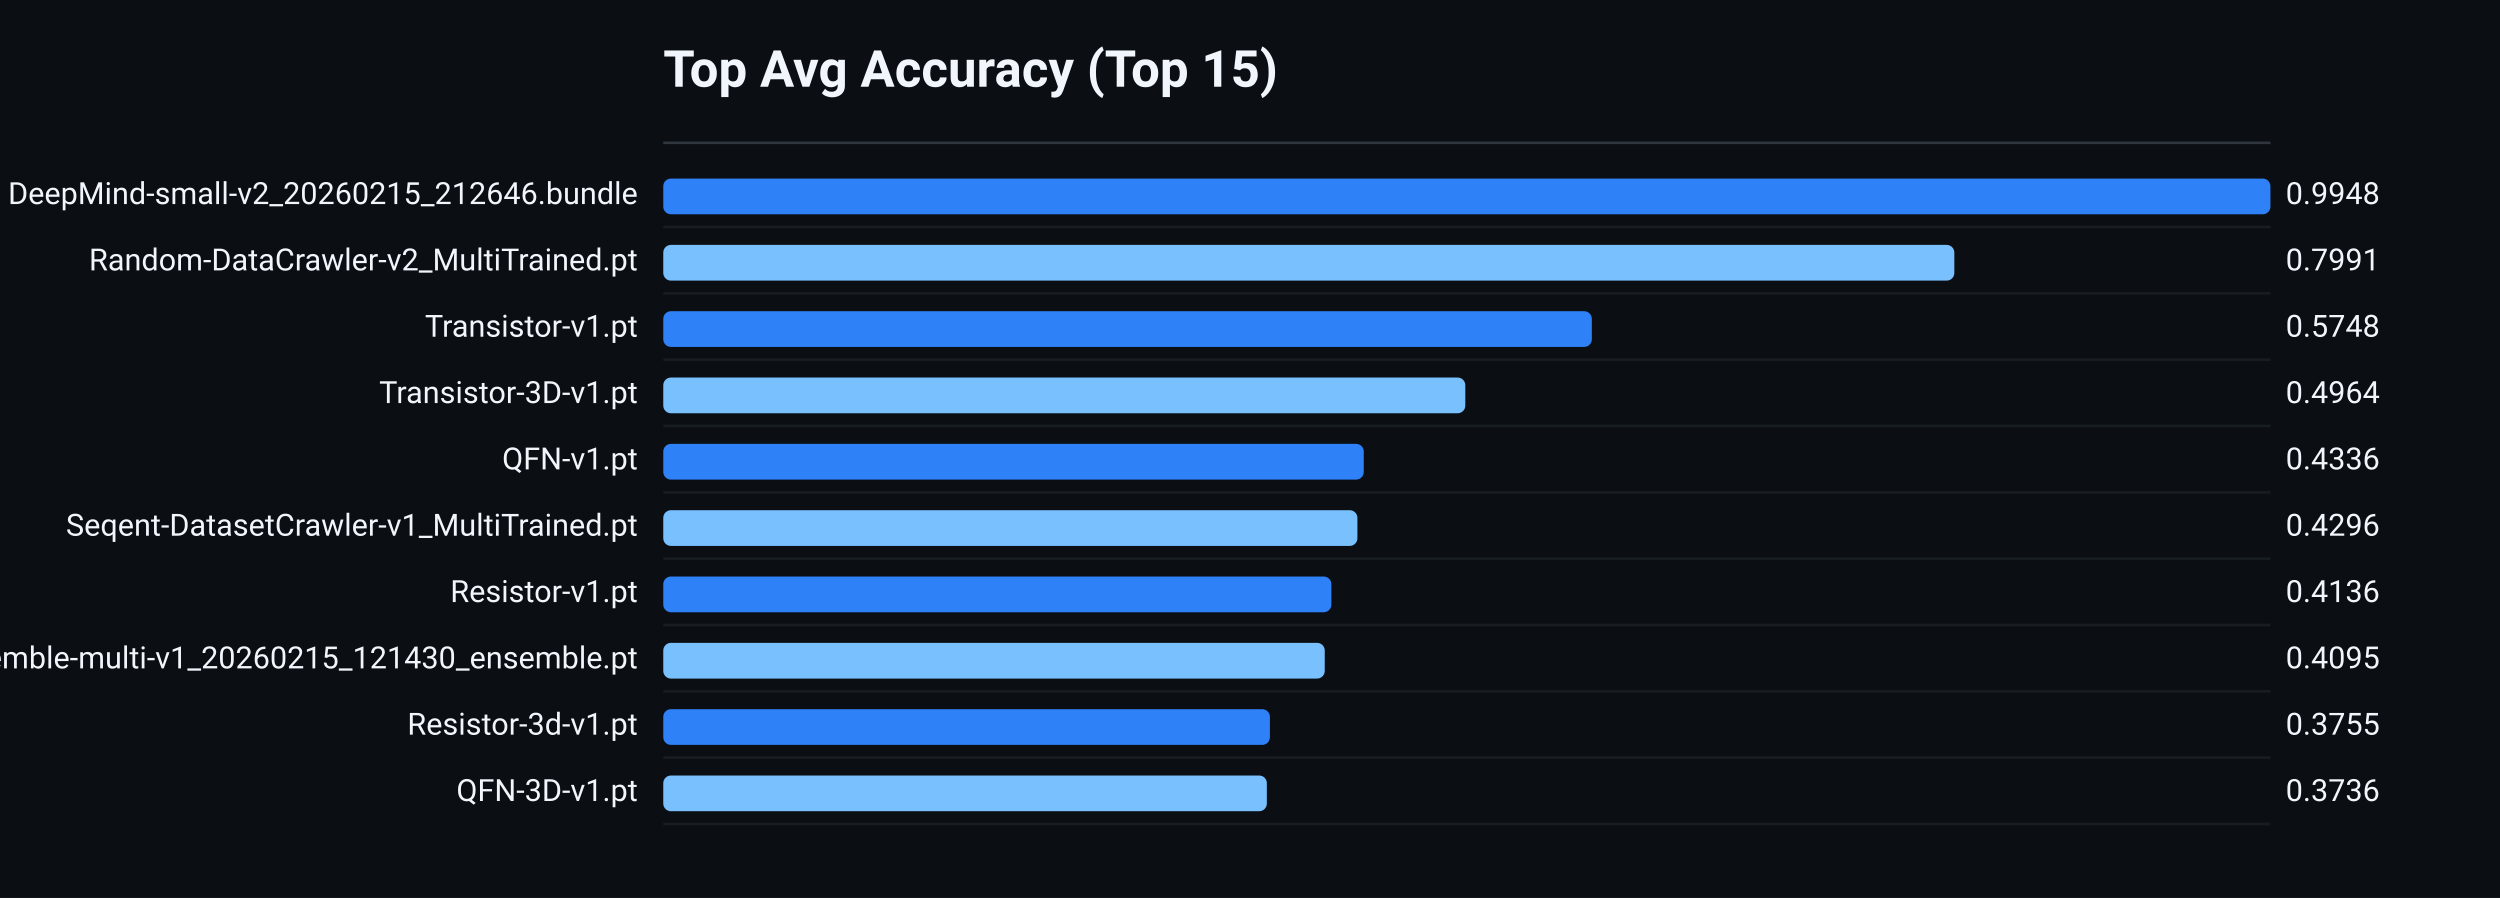
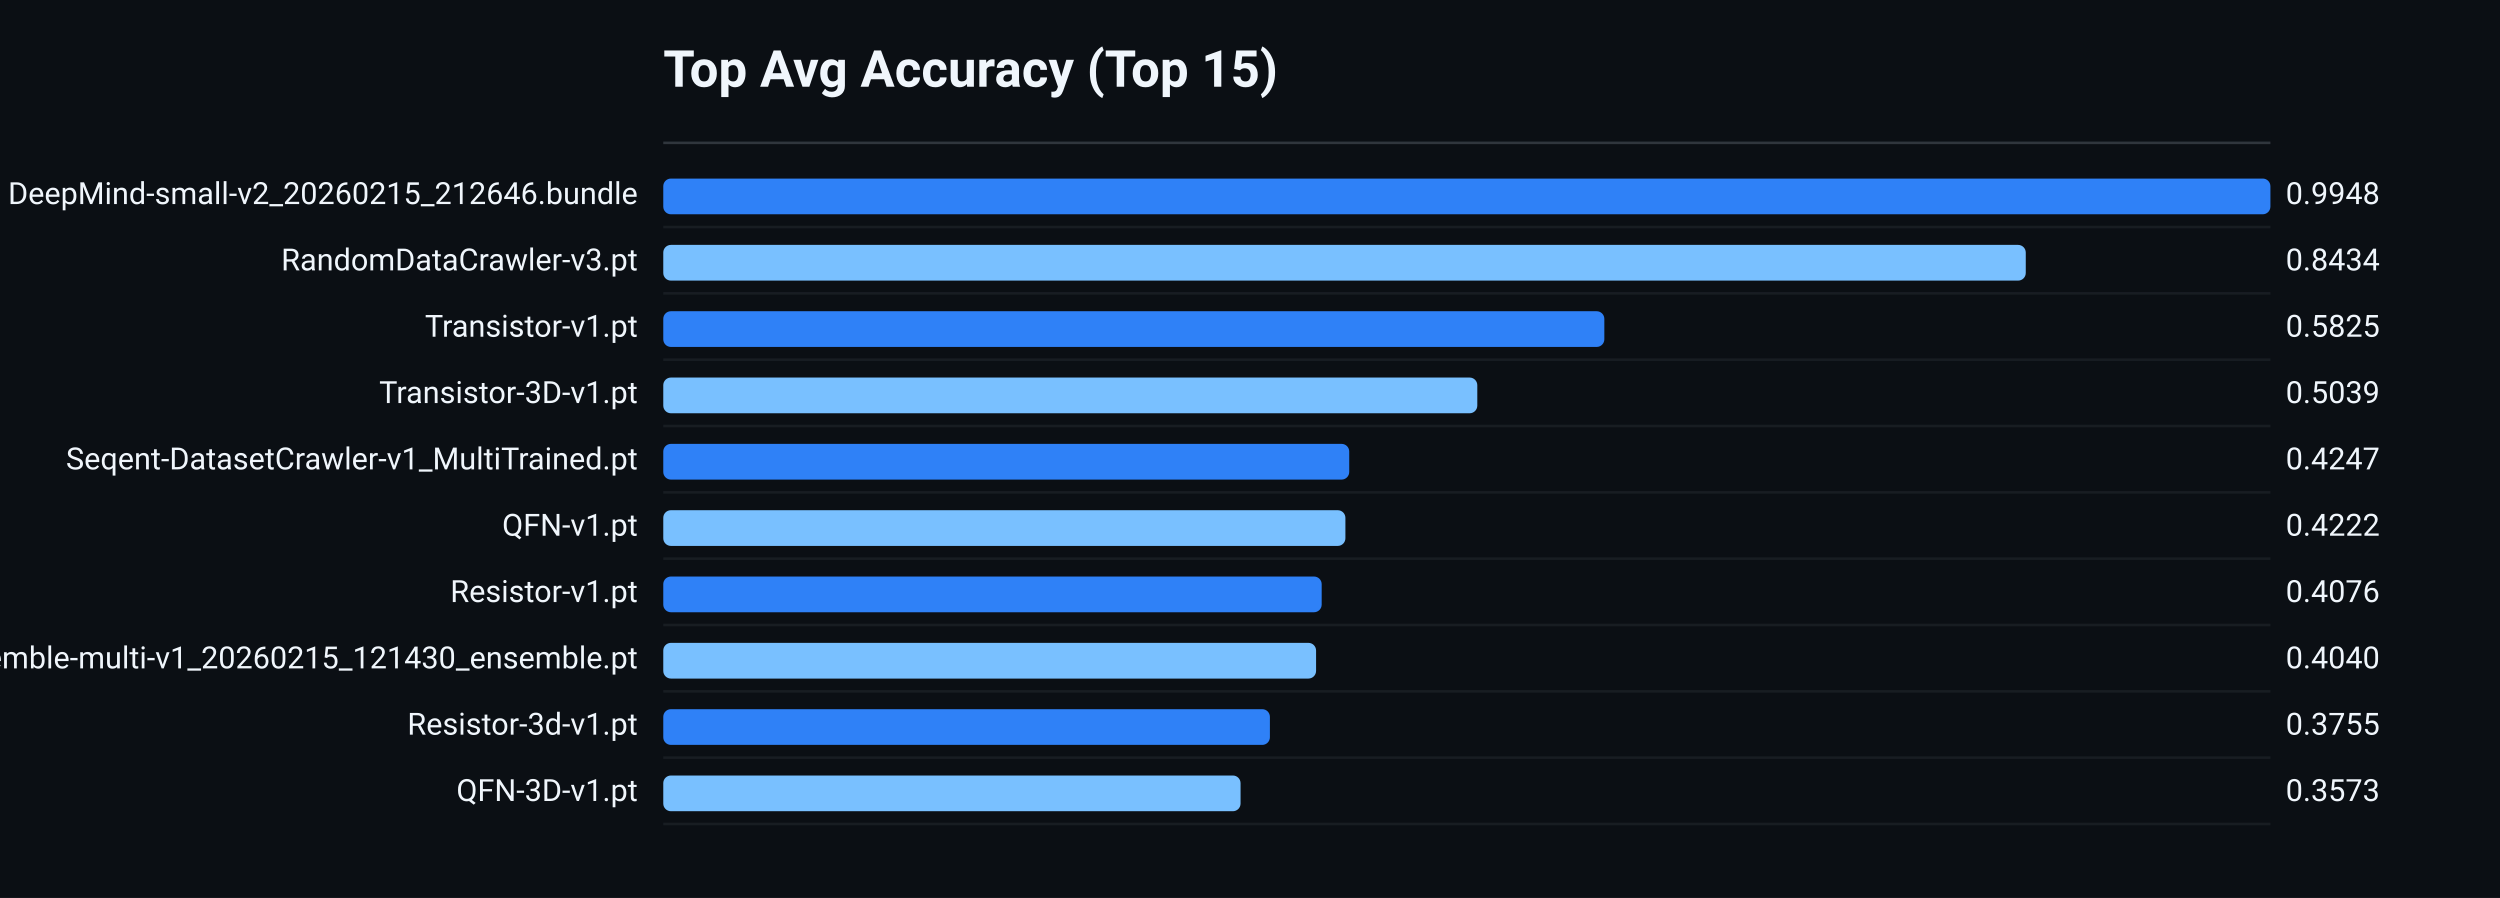
<svg xmlns="http://www.w3.org/2000/svg" width="980" height="352" viewBox="0 0 980 352">
  <rect x="0" y="0" width="980" height="352" fill="#0b0f14" />
  <text x="260" y="34" font-family="ui-sans-serif, system-ui, -apple-system, Segoe UI, Roboto, Arial" font-size="20" font-weight="700" fill="#f0f6fc">Top Avg Accuracy (Top 15)</text>
  <line x1="260" y1="56" x2="890" y2="56" stroke="#30363d" stroke-width="1" />
  <line x1="260" y1="89" x2="890" y2="89" stroke="#30363d" stroke-width="1" opacity="0.35" />
  <text x="250" y="80" text-anchor="end" font-family="ui-sans-serif, system-ui, -apple-system, Segoe UI, Roboto, Arial" font-size="12" fill="#f0f6fc">DeepMind-small-v2_20260215_212646.bundle</text>
  <rect x="260" y="70.0" width="630.0" height="14" rx="3" fill="#2f81f7" />
  <text x="896" y="80" text-anchor="start" font-family="ui-sans-serif, system-ui, -apple-system, Segoe UI, Roboto, Arial" font-size="12" fill="#f0f6fc">0.9948</text>
  <line x1="260" y1="115" x2="890" y2="115" stroke="#30363d" stroke-width="1" opacity="0.35" />
-   <text x="250" y="106" text-anchor="end" font-family="ui-sans-serif, system-ui, -apple-system, Segoe UI, Roboto, Arial" font-size="12" fill="#f0f6fc">Random-DataCrawler-v2_MultiTrained.pt</text>
-   <rect x="260" y="96.0" width="506.1" height="14" rx="3" fill="#79c0ff" />
-   <text x="896" y="106" text-anchor="start" font-family="ui-sans-serif, system-ui, -apple-system, Segoe UI, Roboto, Arial" font-size="12" fill="#f0f6fc">0.7991</text>
+   <text x="250" y="106" text-anchor="end" font-family="ui-sans-serif, system-ui, -apple-system, Segoe UI, Roboto, Arial" font-size="12" fill="#f0f6fc">RandomDataCrawler-v3.pt</text>
+   <rect x="260" y="96.0" width="534.1" height="14" rx="3" fill="#79c0ff" />
+   <text x="896" y="106" text-anchor="start" font-family="ui-sans-serif, system-ui, -apple-system, Segoe UI, Roboto, Arial" font-size="12" fill="#f0f6fc">0.8434</text>
  <line x1="260" y1="141" x2="890" y2="141" stroke="#30363d" stroke-width="1" opacity="0.35" />
  <text x="250" y="132" text-anchor="end" font-family="ui-sans-serif, system-ui, -apple-system, Segoe UI, Roboto, Arial" font-size="12" fill="#f0f6fc">Transistor-v1.pt</text>
-   <rect x="260" y="122.0" width="364.0" height="14" rx="3" fill="#2f81f7" />
-   <text x="896" y="132" text-anchor="start" font-family="ui-sans-serif, system-ui, -apple-system, Segoe UI, Roboto, Arial" font-size="12" fill="#f0f6fc">0.5748</text>
+   <rect x="260" y="122.0" width="368.9" height="14" rx="3" fill="#2f81f7" />
+   <text x="896" y="132" text-anchor="start" font-family="ui-sans-serif, system-ui, -apple-system, Segoe UI, Roboto, Arial" font-size="12" fill="#f0f6fc">0.5825</text>
  <line x1="260" y1="167" x2="890" y2="167" stroke="#30363d" stroke-width="1" opacity="0.35" />
  <text x="250" y="158" text-anchor="end" font-family="ui-sans-serif, system-ui, -apple-system, Segoe UI, Roboto, Arial" font-size="12" fill="#f0f6fc">Transistor-3D-v1.pt</text>
-   <rect x="260" y="148.0" width="314.4" height="14" rx="3" fill="#79c0ff" />
-   <text x="896" y="158" text-anchor="start" font-family="ui-sans-serif, system-ui, -apple-system, Segoe UI, Roboto, Arial" font-size="12" fill="#f0f6fc">0.4964</text>
+   <rect x="260" y="148.0" width="319.1" height="14" rx="3" fill="#79c0ff" />
+   <text x="896" y="158" text-anchor="start" font-family="ui-sans-serif, system-ui, -apple-system, Segoe UI, Roboto, Arial" font-size="12" fill="#f0f6fc">0.5039</text>
  <line x1="260" y1="193" x2="890" y2="193" stroke="#30363d" stroke-width="1" opacity="0.35" />
-   <text x="250" y="184" text-anchor="end" font-family="ui-sans-serif, system-ui, -apple-system, Segoe UI, Roboto, Arial" font-size="12" fill="#f0f6fc">QFN-v1.pt</text>
-   <rect x="260" y="174.0" width="274.6" height="14" rx="3" fill="#2f81f7" />
-   <text x="896" y="184" text-anchor="start" font-family="ui-sans-serif, system-ui, -apple-system, Segoe UI, Roboto, Arial" font-size="12" fill="#f0f6fc">0.4336</text>
+   <text x="250" y="184" text-anchor="end" font-family="ui-sans-serif, system-ui, -apple-system, Segoe UI, Roboto, Arial" font-size="12" fill="#f0f6fc">Seqent-DatasetCrawler-v1_MultiTrained.pt</text>
+   <rect x="260" y="174.0" width="268.9" height="14" rx="3" fill="#2f81f7" />
+   <text x="896" y="184" text-anchor="start" font-family="ui-sans-serif, system-ui, -apple-system, Segoe UI, Roboto, Arial" font-size="12" fill="#f0f6fc">0.4247</text>
  <line x1="260" y1="219" x2="890" y2="219" stroke="#30363d" stroke-width="1" opacity="0.35" />
-   <text x="250" y="210" text-anchor="end" font-family="ui-sans-serif, system-ui, -apple-system, Segoe UI, Roboto, Arial" font-size="12" fill="#f0f6fc">Seqent-DatasetCrawler-v1_MultiTrained.pt</text>
-   <rect x="260" y="200.0" width="272.1" height="14" rx="3" fill="#79c0ff" />
-   <text x="896" y="210" text-anchor="start" font-family="ui-sans-serif, system-ui, -apple-system, Segoe UI, Roboto, Arial" font-size="12" fill="#f0f6fc">0.4296</text>
+   <text x="250" y="210" text-anchor="end" font-family="ui-sans-serif, system-ui, -apple-system, Segoe UI, Roboto, Arial" font-size="12" fill="#f0f6fc">QFN-v1.pt</text>
+   <rect x="260" y="200.0" width="267.4" height="14" rx="3" fill="#79c0ff" />
+   <text x="896" y="210" text-anchor="start" font-family="ui-sans-serif, system-ui, -apple-system, Segoe UI, Roboto, Arial" font-size="12" fill="#f0f6fc">0.4222</text>
  <line x1="260" y1="245" x2="890" y2="245" stroke="#30363d" stroke-width="1" opacity="0.35" />
  <text x="250" y="236" text-anchor="end" font-family="ui-sans-serif, system-ui, -apple-system, Segoe UI, Roboto, Arial" font-size="12" fill="#f0f6fc">Resistor-v1.pt</text>
-   <rect x="260" y="226.0" width="261.9" height="14" rx="3" fill="#2f81f7" />
-   <text x="896" y="236" text-anchor="start" font-family="ui-sans-serif, system-ui, -apple-system, Segoe UI, Roboto, Arial" font-size="12" fill="#f0f6fc">0.4136</text>
+   <rect x="260" y="226.0" width="258.1" height="14" rx="3" fill="#2f81f7" />
+   <text x="896" y="236" text-anchor="start" font-family="ui-sans-serif, system-ui, -apple-system, Segoe UI, Roboto, Arial" font-size="12" fill="#f0f6fc">0.4076</text>
  <line x1="260" y1="271" x2="890" y2="271" stroke="#30363d" stroke-width="1" opacity="0.35" />
  <text x="250" y="262" text-anchor="end" font-family="ui-sans-serif, system-ui, -apple-system, Segoe UI, Roboto, Arial" font-size="12" fill="#f0f6fc">Resistor-ensemble-multi-v1_20260215_121430_ensemble.pt</text>
-   <rect x="260" y="252.0" width="259.3" height="14" rx="3" fill="#79c0ff" />
-   <text x="896" y="262" text-anchor="start" font-family="ui-sans-serif, system-ui, -apple-system, Segoe UI, Roboto, Arial" font-size="12" fill="#f0f6fc">0.4095</text>
+   <rect x="260" y="252.0" width="255.9" height="14" rx="3" fill="#79c0ff" />
+   <text x="896" y="262" text-anchor="start" font-family="ui-sans-serif, system-ui, -apple-system, Segoe UI, Roboto, Arial" font-size="12" fill="#f0f6fc">0.4040</text>
  <line x1="260" y1="297" x2="890" y2="297" stroke="#30363d" stroke-width="1" opacity="0.35" />
  <text x="250" y="288" text-anchor="end" font-family="ui-sans-serif, system-ui, -apple-system, Segoe UI, Roboto, Arial" font-size="12" fill="#f0f6fc">Resistor-3d-v1.pt</text>
  <rect x="260" y="278.0" width="237.8" height="14" rx="3" fill="#2f81f7" />
  <text x="896" y="288" text-anchor="start" font-family="ui-sans-serif, system-ui, -apple-system, Segoe UI, Roboto, Arial" font-size="12" fill="#f0f6fc">0.3755</text>
  <line x1="260" y1="323" x2="890" y2="323" stroke="#30363d" stroke-width="1" opacity="0.35" />
  <text x="250" y="314" text-anchor="end" font-family="ui-sans-serif, system-ui, -apple-system, Segoe UI, Roboto, Arial" font-size="12" fill="#f0f6fc">QFN-3D-v1.pt</text>
-   <rect x="260" y="304.0" width="236.6" height="14" rx="3" fill="#79c0ff" />
-   <text x="896" y="314" text-anchor="start" font-family="ui-sans-serif, system-ui, -apple-system, Segoe UI, Roboto, Arial" font-size="12" fill="#f0f6fc">0.3736</text>
+   <rect x="260" y="304.0" width="226.3" height="14" rx="3" fill="#79c0ff" />
+   <text x="896" y="314" text-anchor="start" font-family="ui-sans-serif, system-ui, -apple-system, Segoe UI, Roboto, Arial" font-size="12" fill="#f0f6fc">0.3573</text>
</svg>
